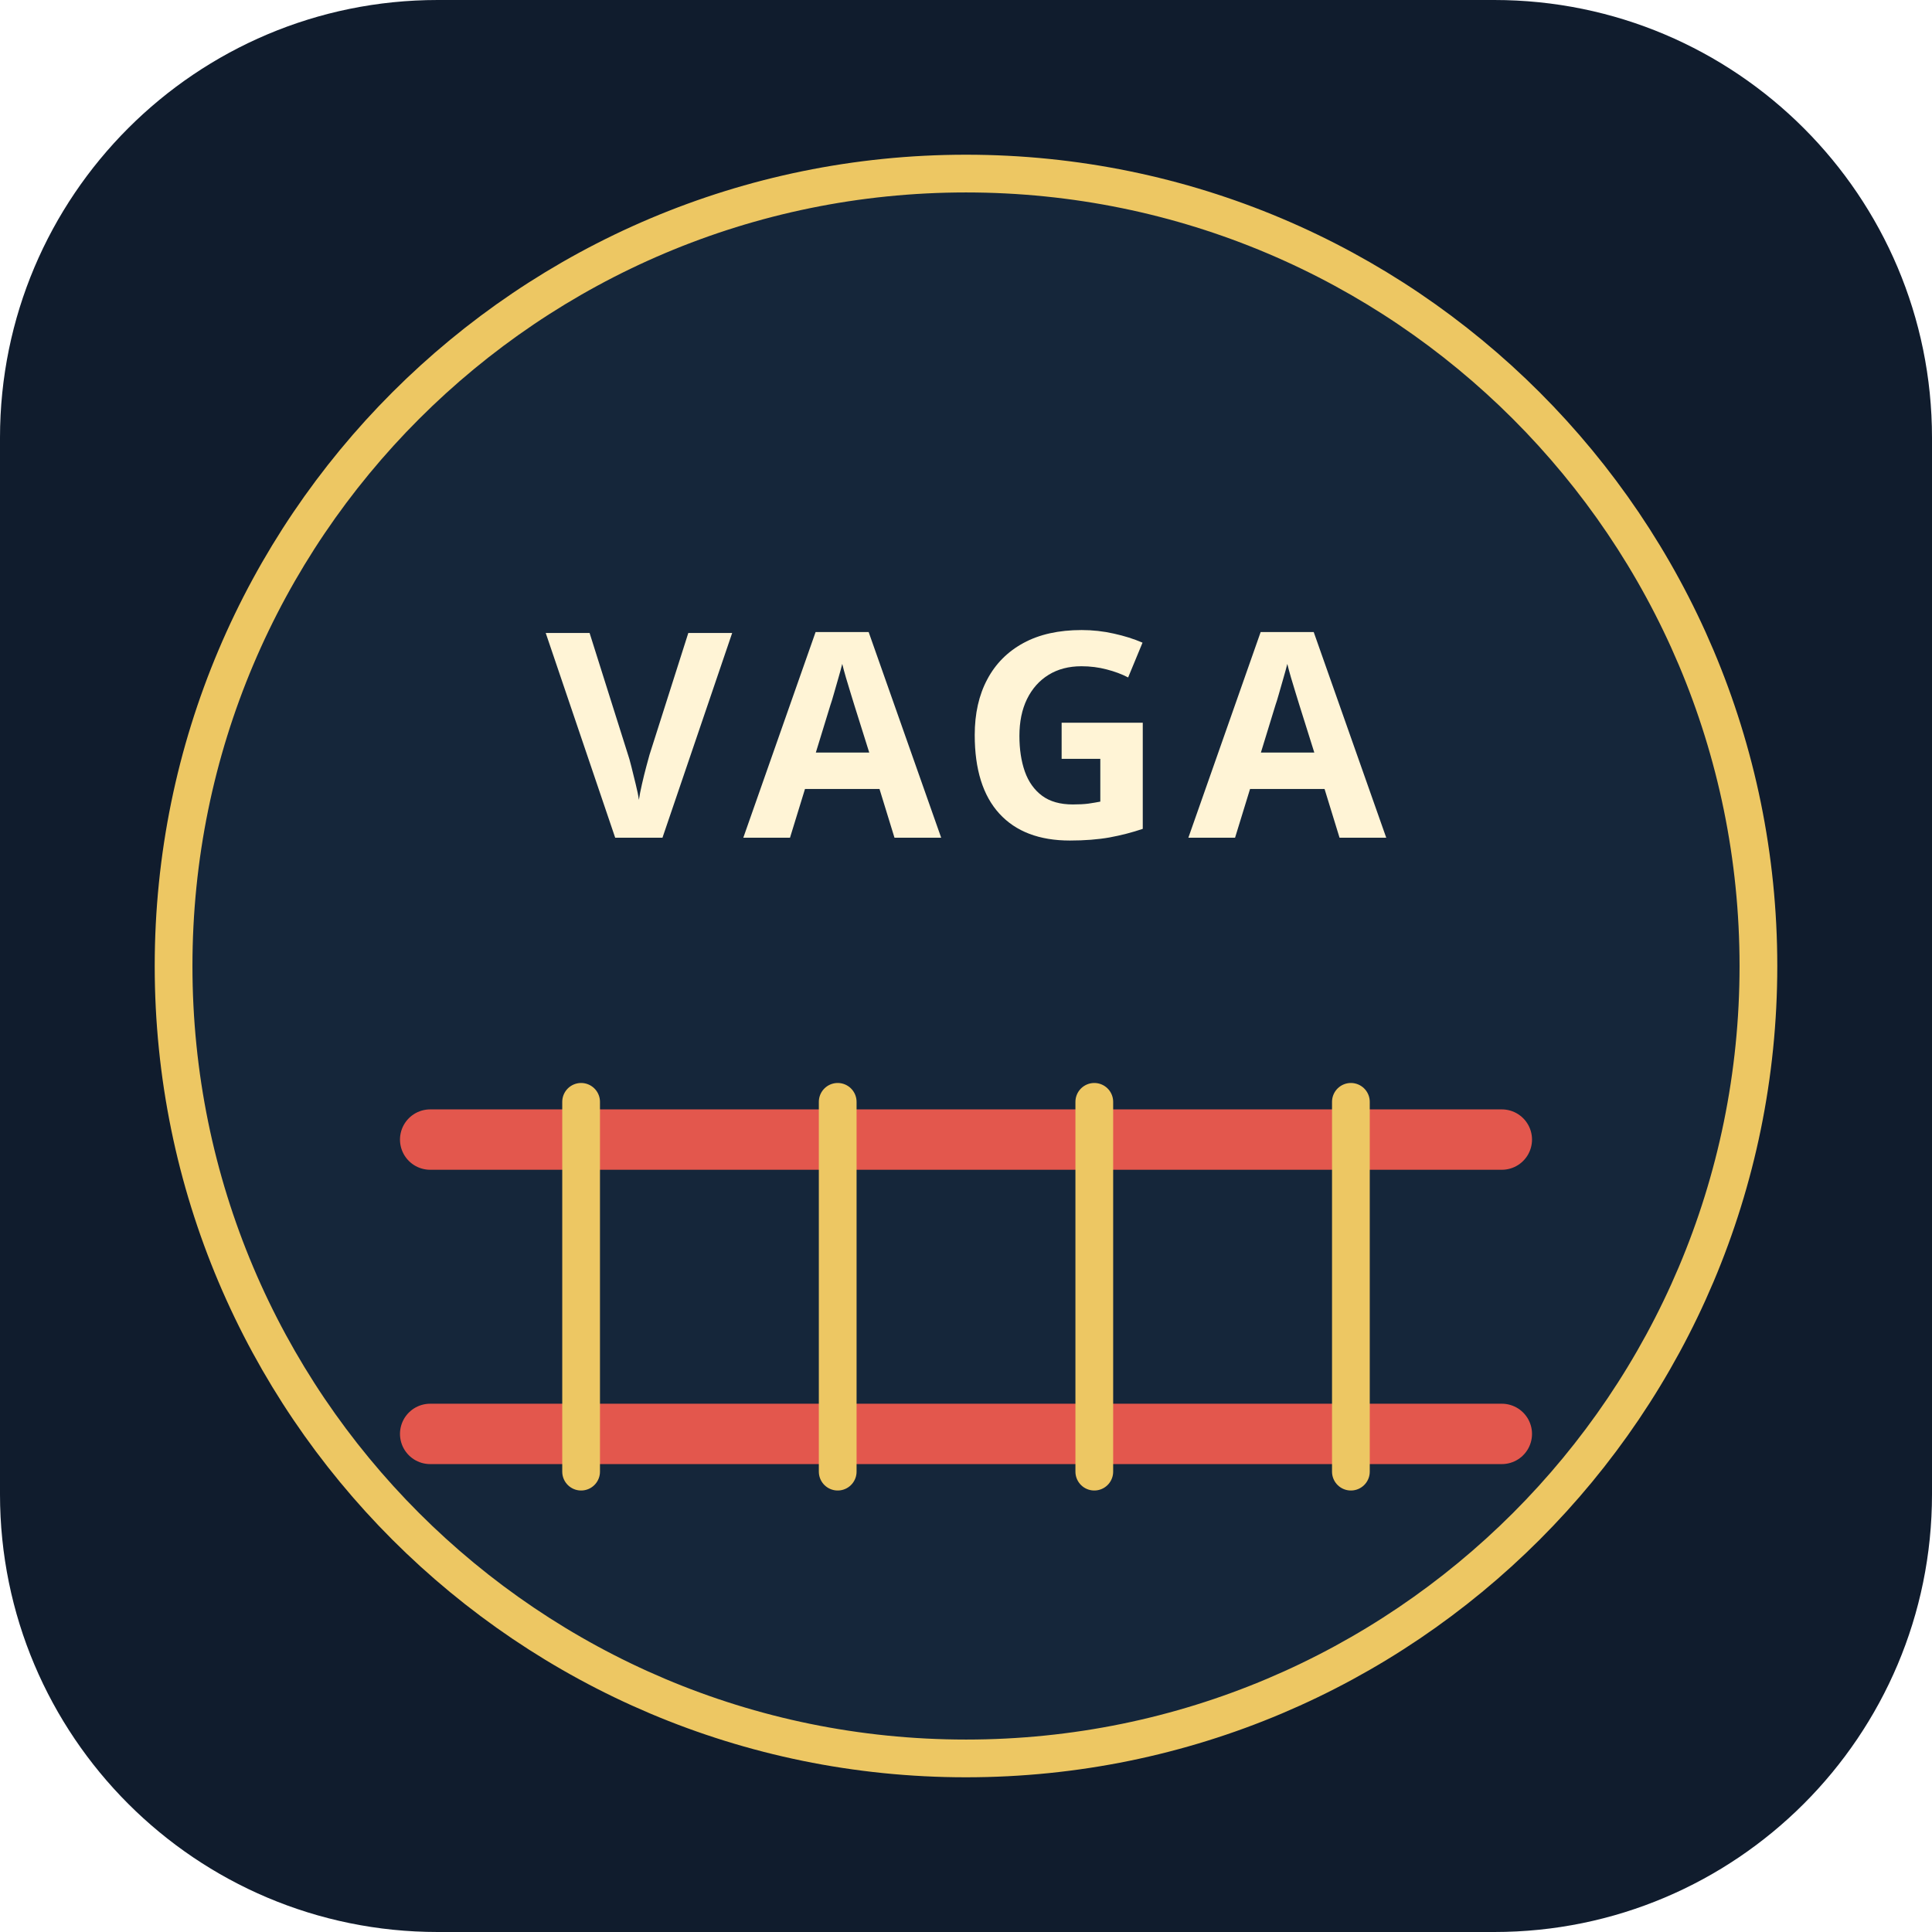
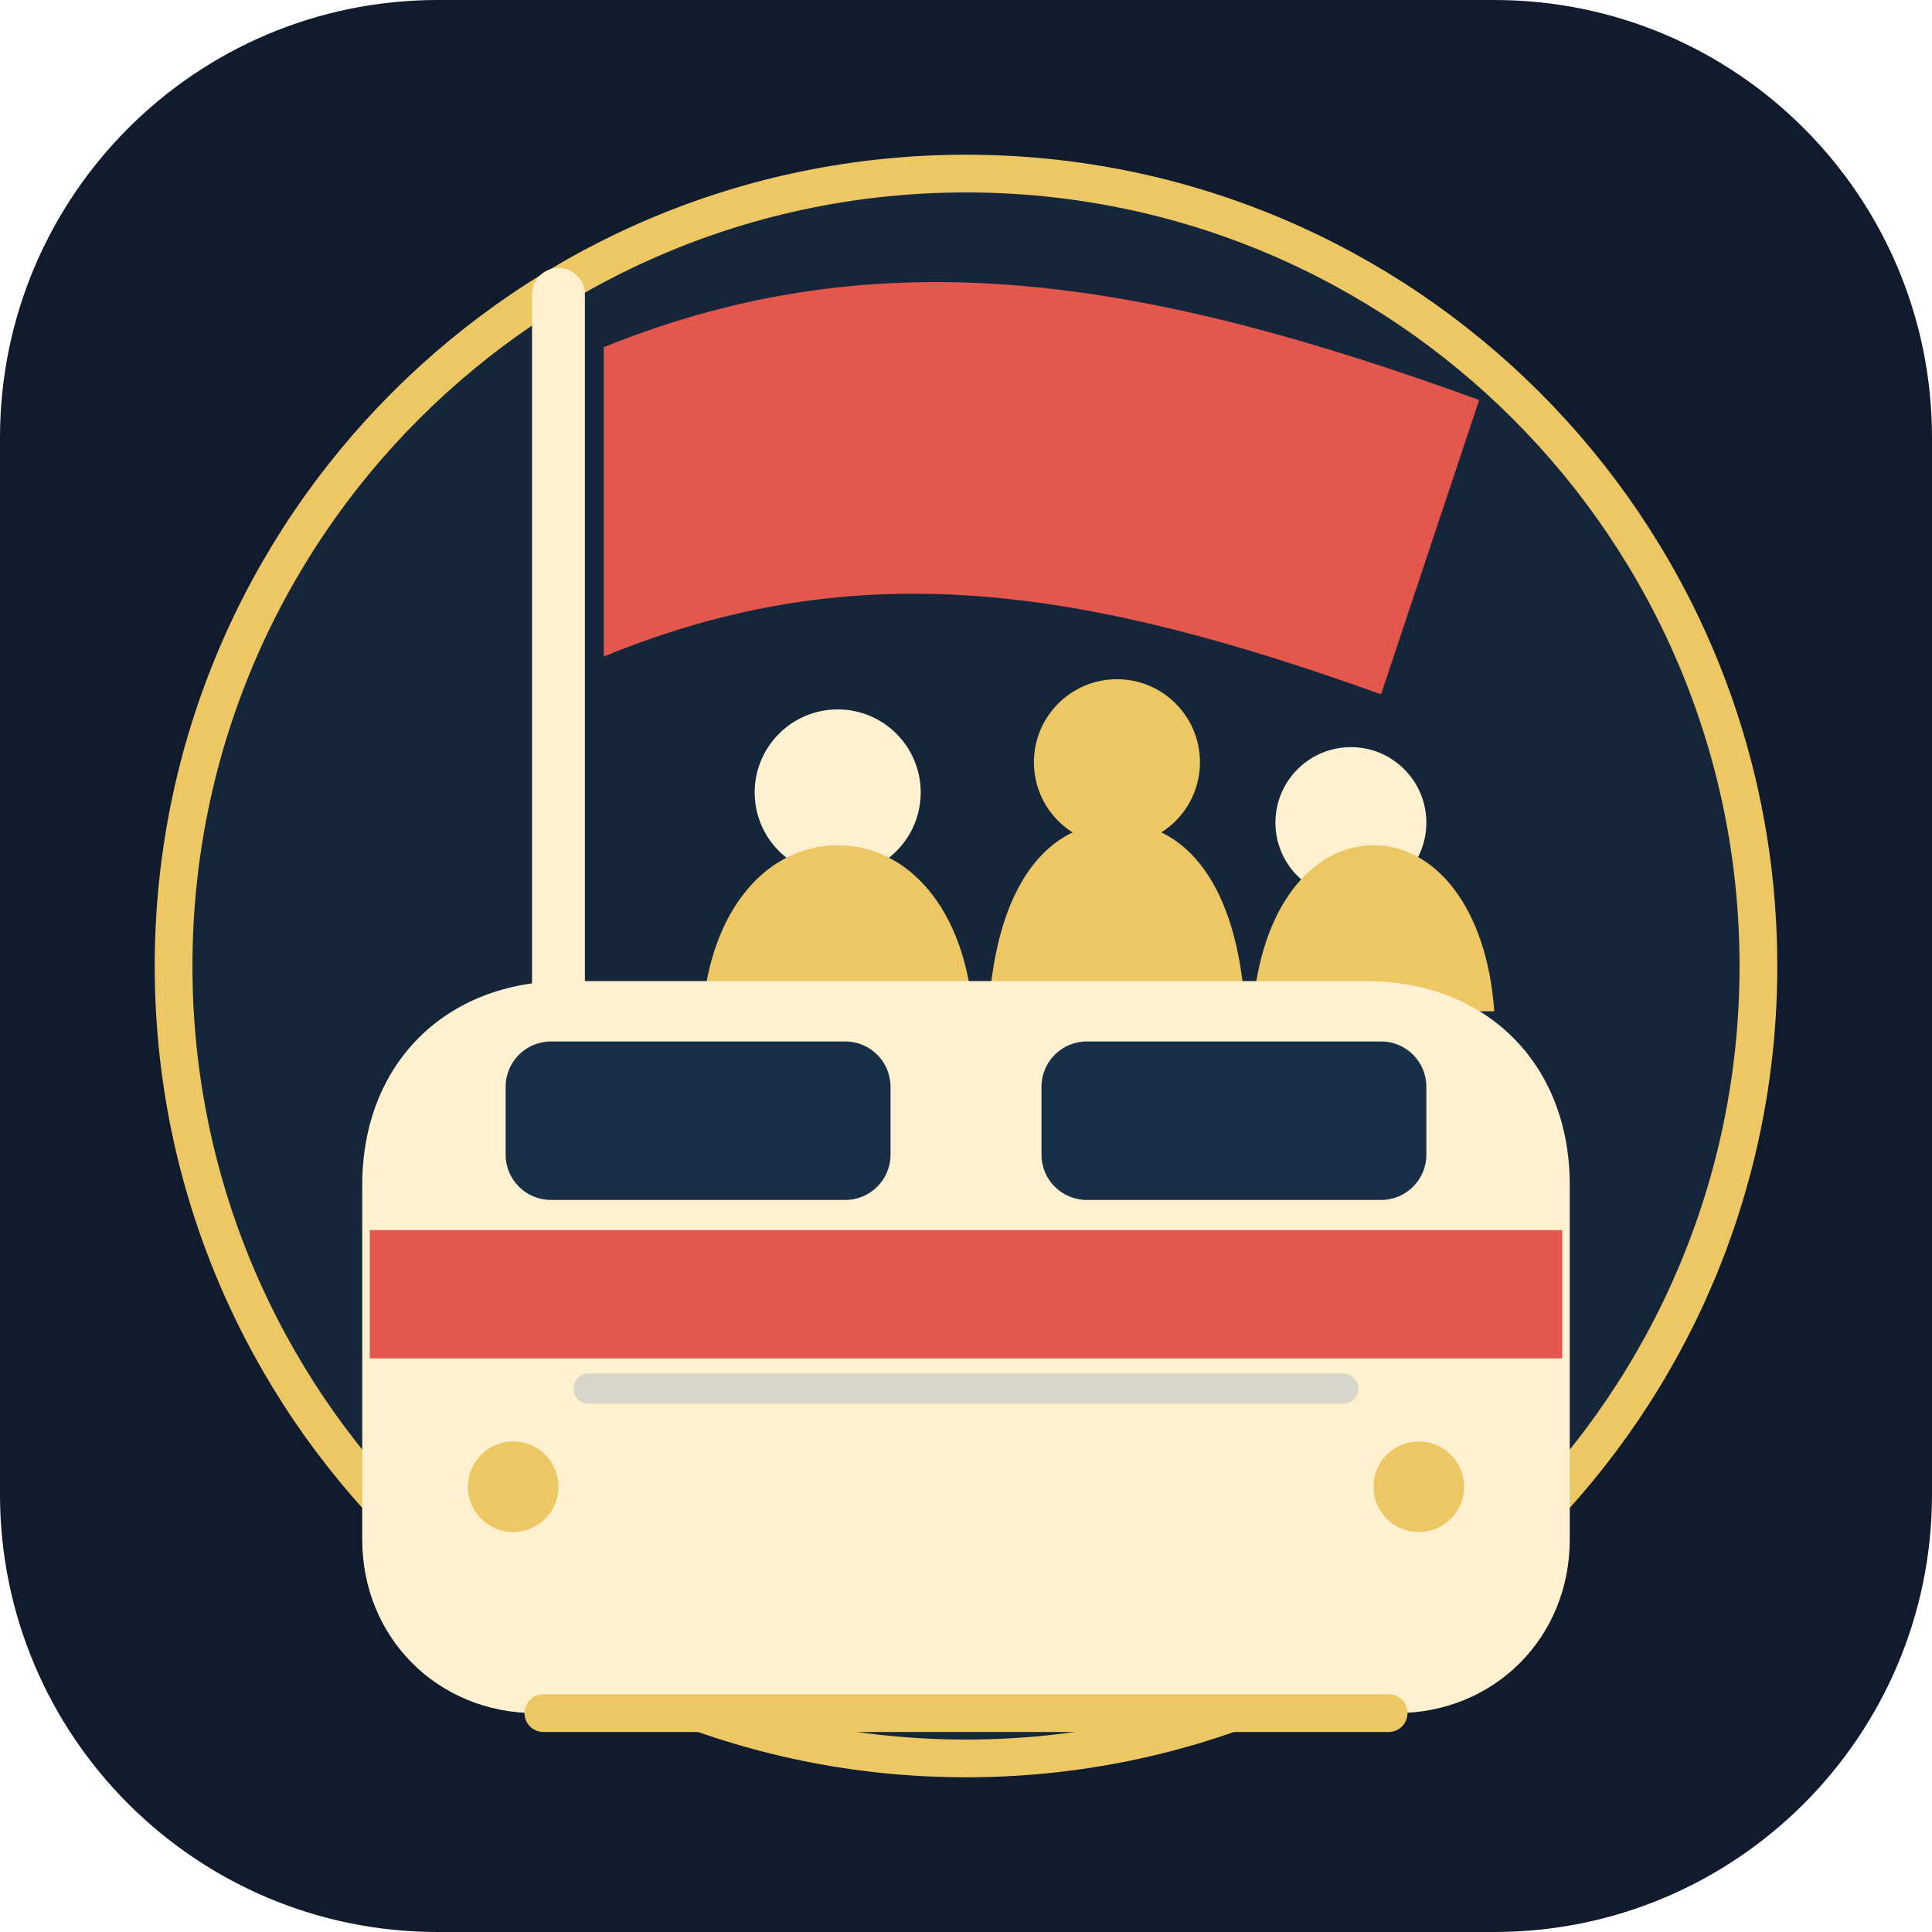
- <svg xmlns="http://www.w3.org/2000/svg" viewBox="0 0 256 256" role="img" aria-labelledby="t d">
+ <svg xmlns="http://www.w3.org/2000/svg" viewBox="0 0 256 256" role="img" aria-labelledby="title desc">
  <rect width="256" height="256" rx="58" fill="#101c2d" />
  <circle cx="128" cy="128" r="105" fill="#15263a" stroke="#edc763" stroke-width="5" />
-   <text x="128" y="111" text-anchor="middle" fill="#fff4d6" font-family="system-ui, sans-serif" font-size="38" font-weight="800" letter-spacing="3">VAGA</text>
-   <path d="M57 151h142M57 190h142" fill="none" stroke="#e3574d" stroke-width="8" stroke-linecap="round" />
-   <path d="M77 146v49m34-49v49m34-49v49m34-49v49" fill="none" stroke="#edc763" stroke-width="5" stroke-linecap="round" />
+   <path d="M74 39v111" fill="none" stroke="#fff0d0" stroke-width="7" stroke-linecap="round" />
+   <path d="M80 46c37-15 72-9 116 7l-13 39c-39-14-69-19-103-5z" fill="#e3574d" />
+   <circle cx="111" cy="105" r="11" fill="#fff0d0" />
+   <circle cx="148" cy="101" r="11" fill="#edc763" />
+   <circle cx="179" cy="109" r="10" fill="#fff0d0" />
+   <path d="M93 135c1-15 9-23 18-23s17 8 18 23m2-1c1-17 8-25 17-25s16 8 17 25m1 0c1-14 8-22 16-22s15 8 16 22" fill="#edc763" />
+   <path d="M48 157c0-16 11-27 27-27h106c16 0 27 11 27 27v47c0 13-10 23-23 23H71c-13 0-23-10-23-23z" fill="#fff0d0" />
+   <path d="M49 163h158v17H49z" fill="#e3574d" />
+   <rect x="67" y="138" width="51" height="21" rx="6" fill="#183047" />
+   <rect x="138" y="138" width="51" height="21" rx="6" fill="#183047" />
+   <path d="M78 184h100" stroke="#d7d6ca" stroke-width="4" stroke-linecap="round" />
+   <circle cx="68" cy="197" r="6" fill="#edc763" />
+   <circle cx="188" cy="197" r="6" fill="#edc763" />
+   <path d="M72 227h112" stroke="#edc763" stroke-width="5" stroke-linecap="round" />
</svg>
